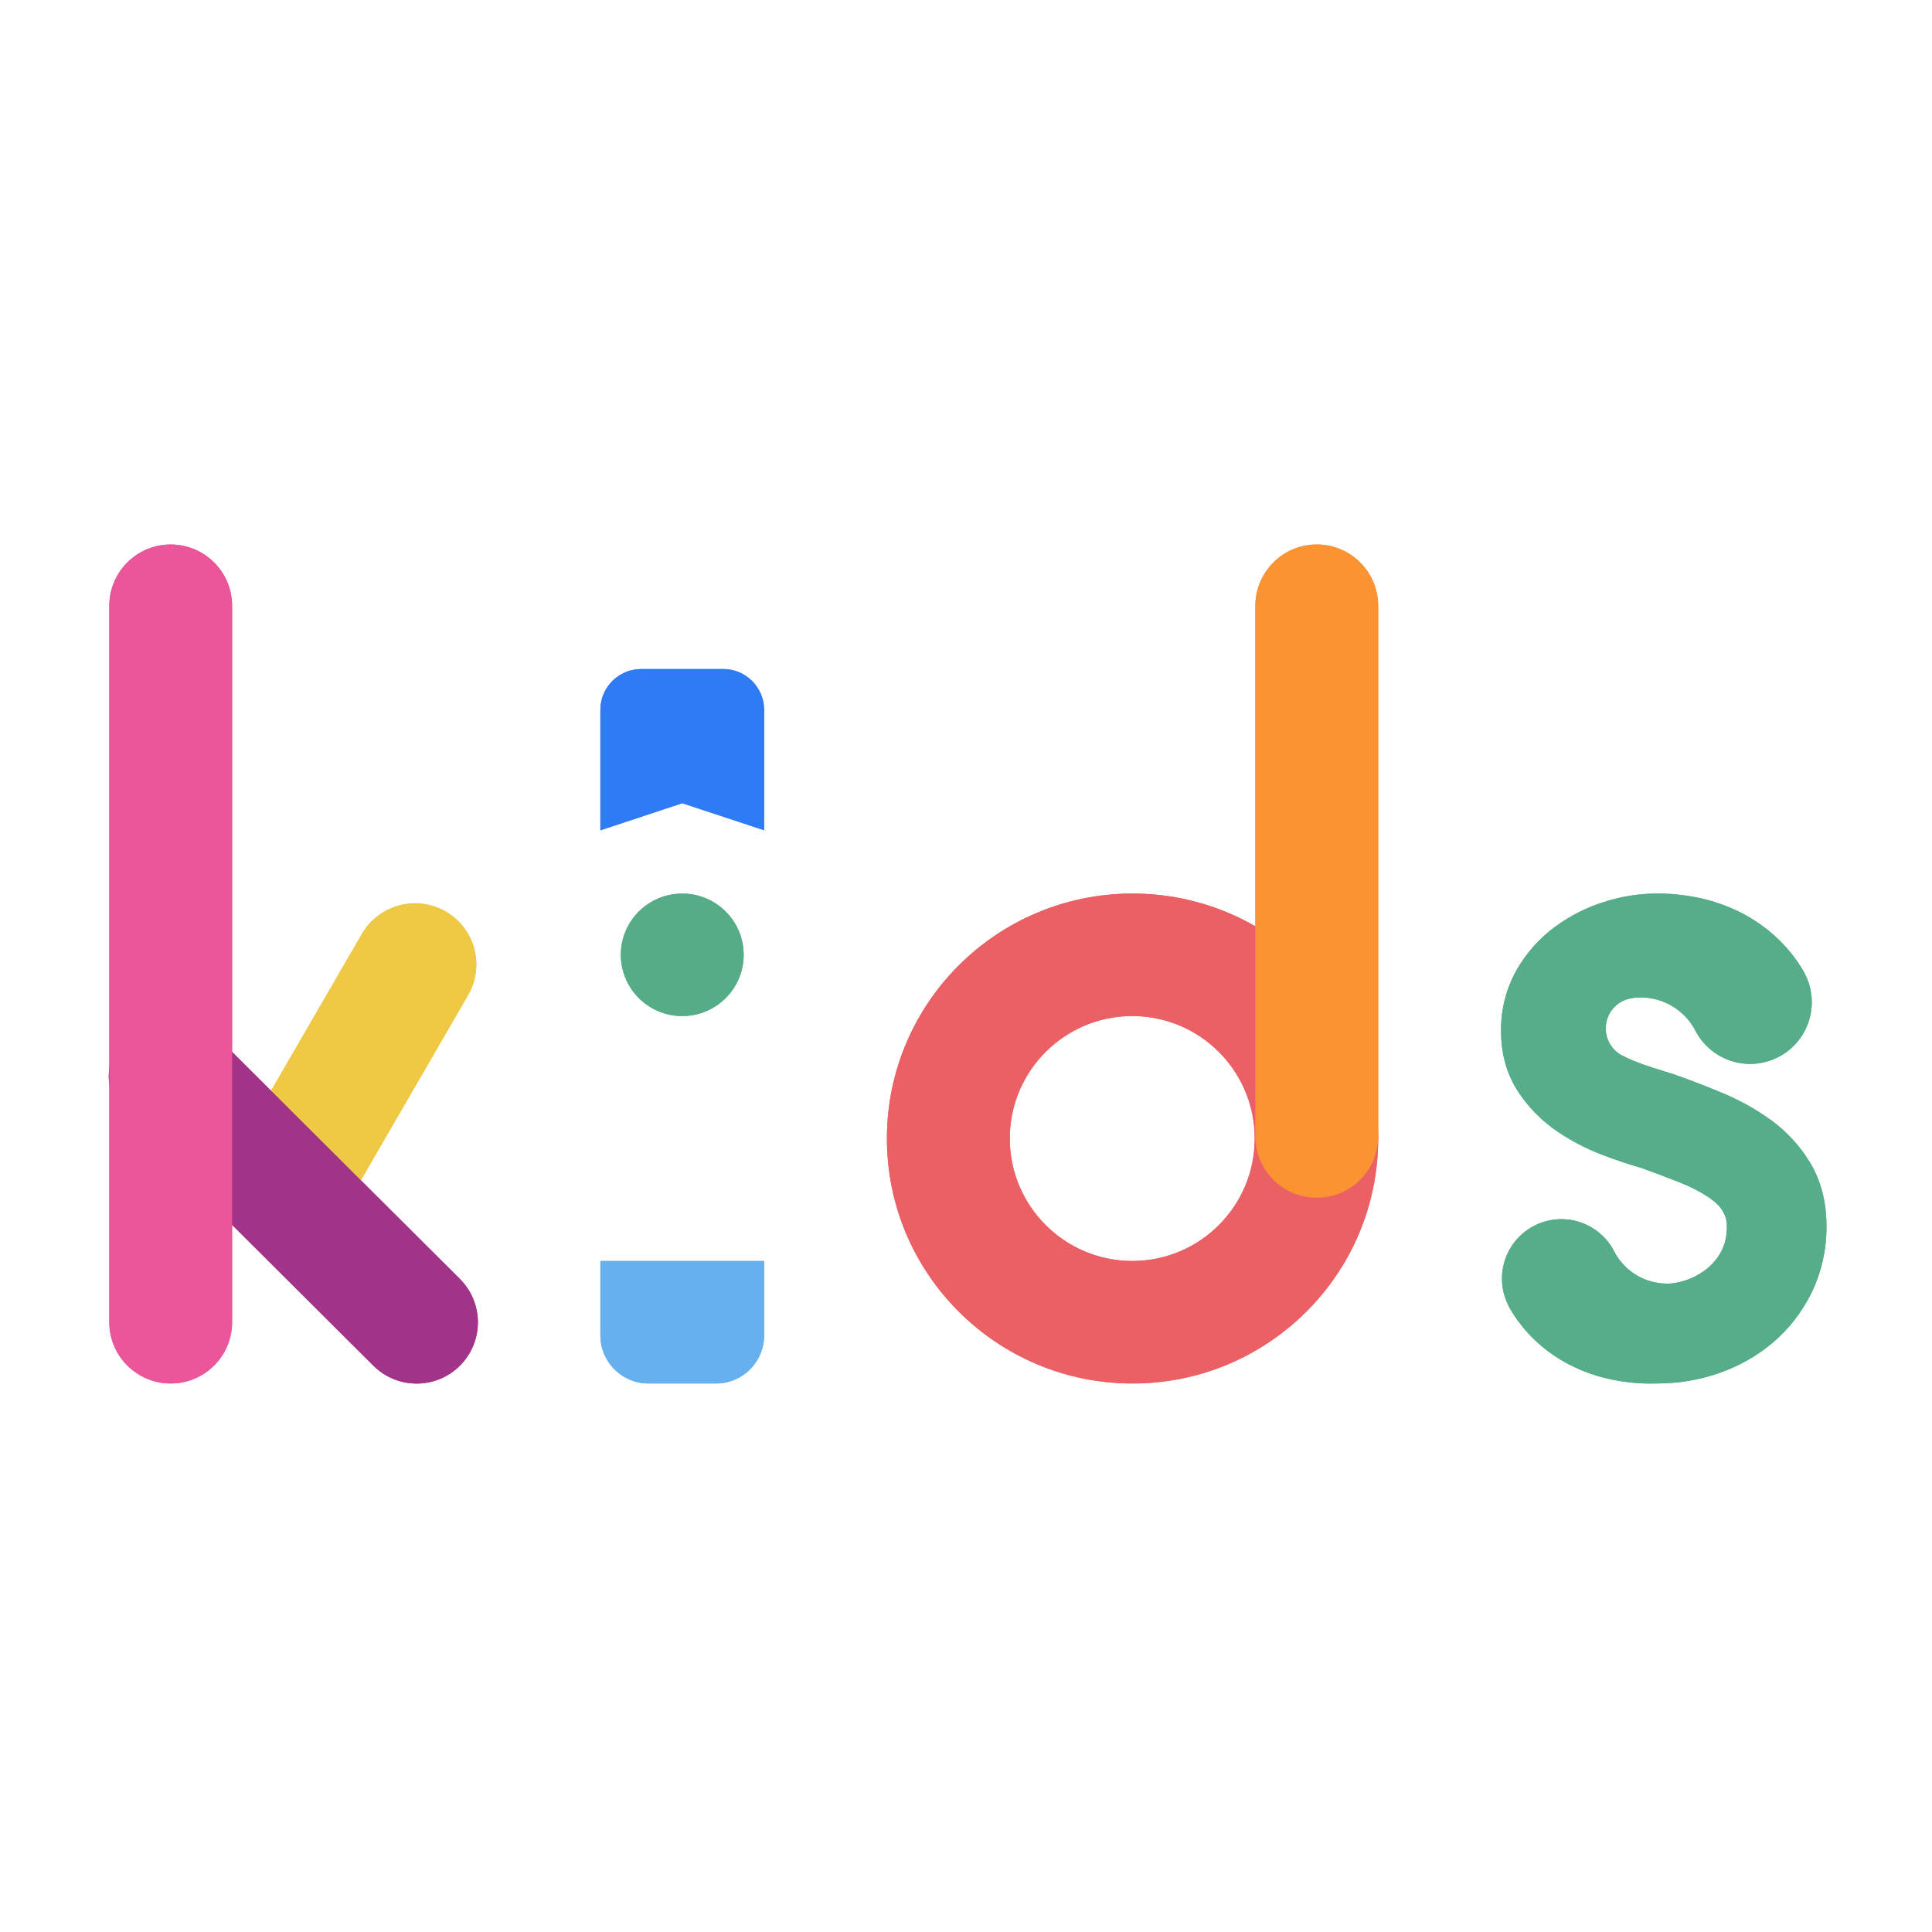
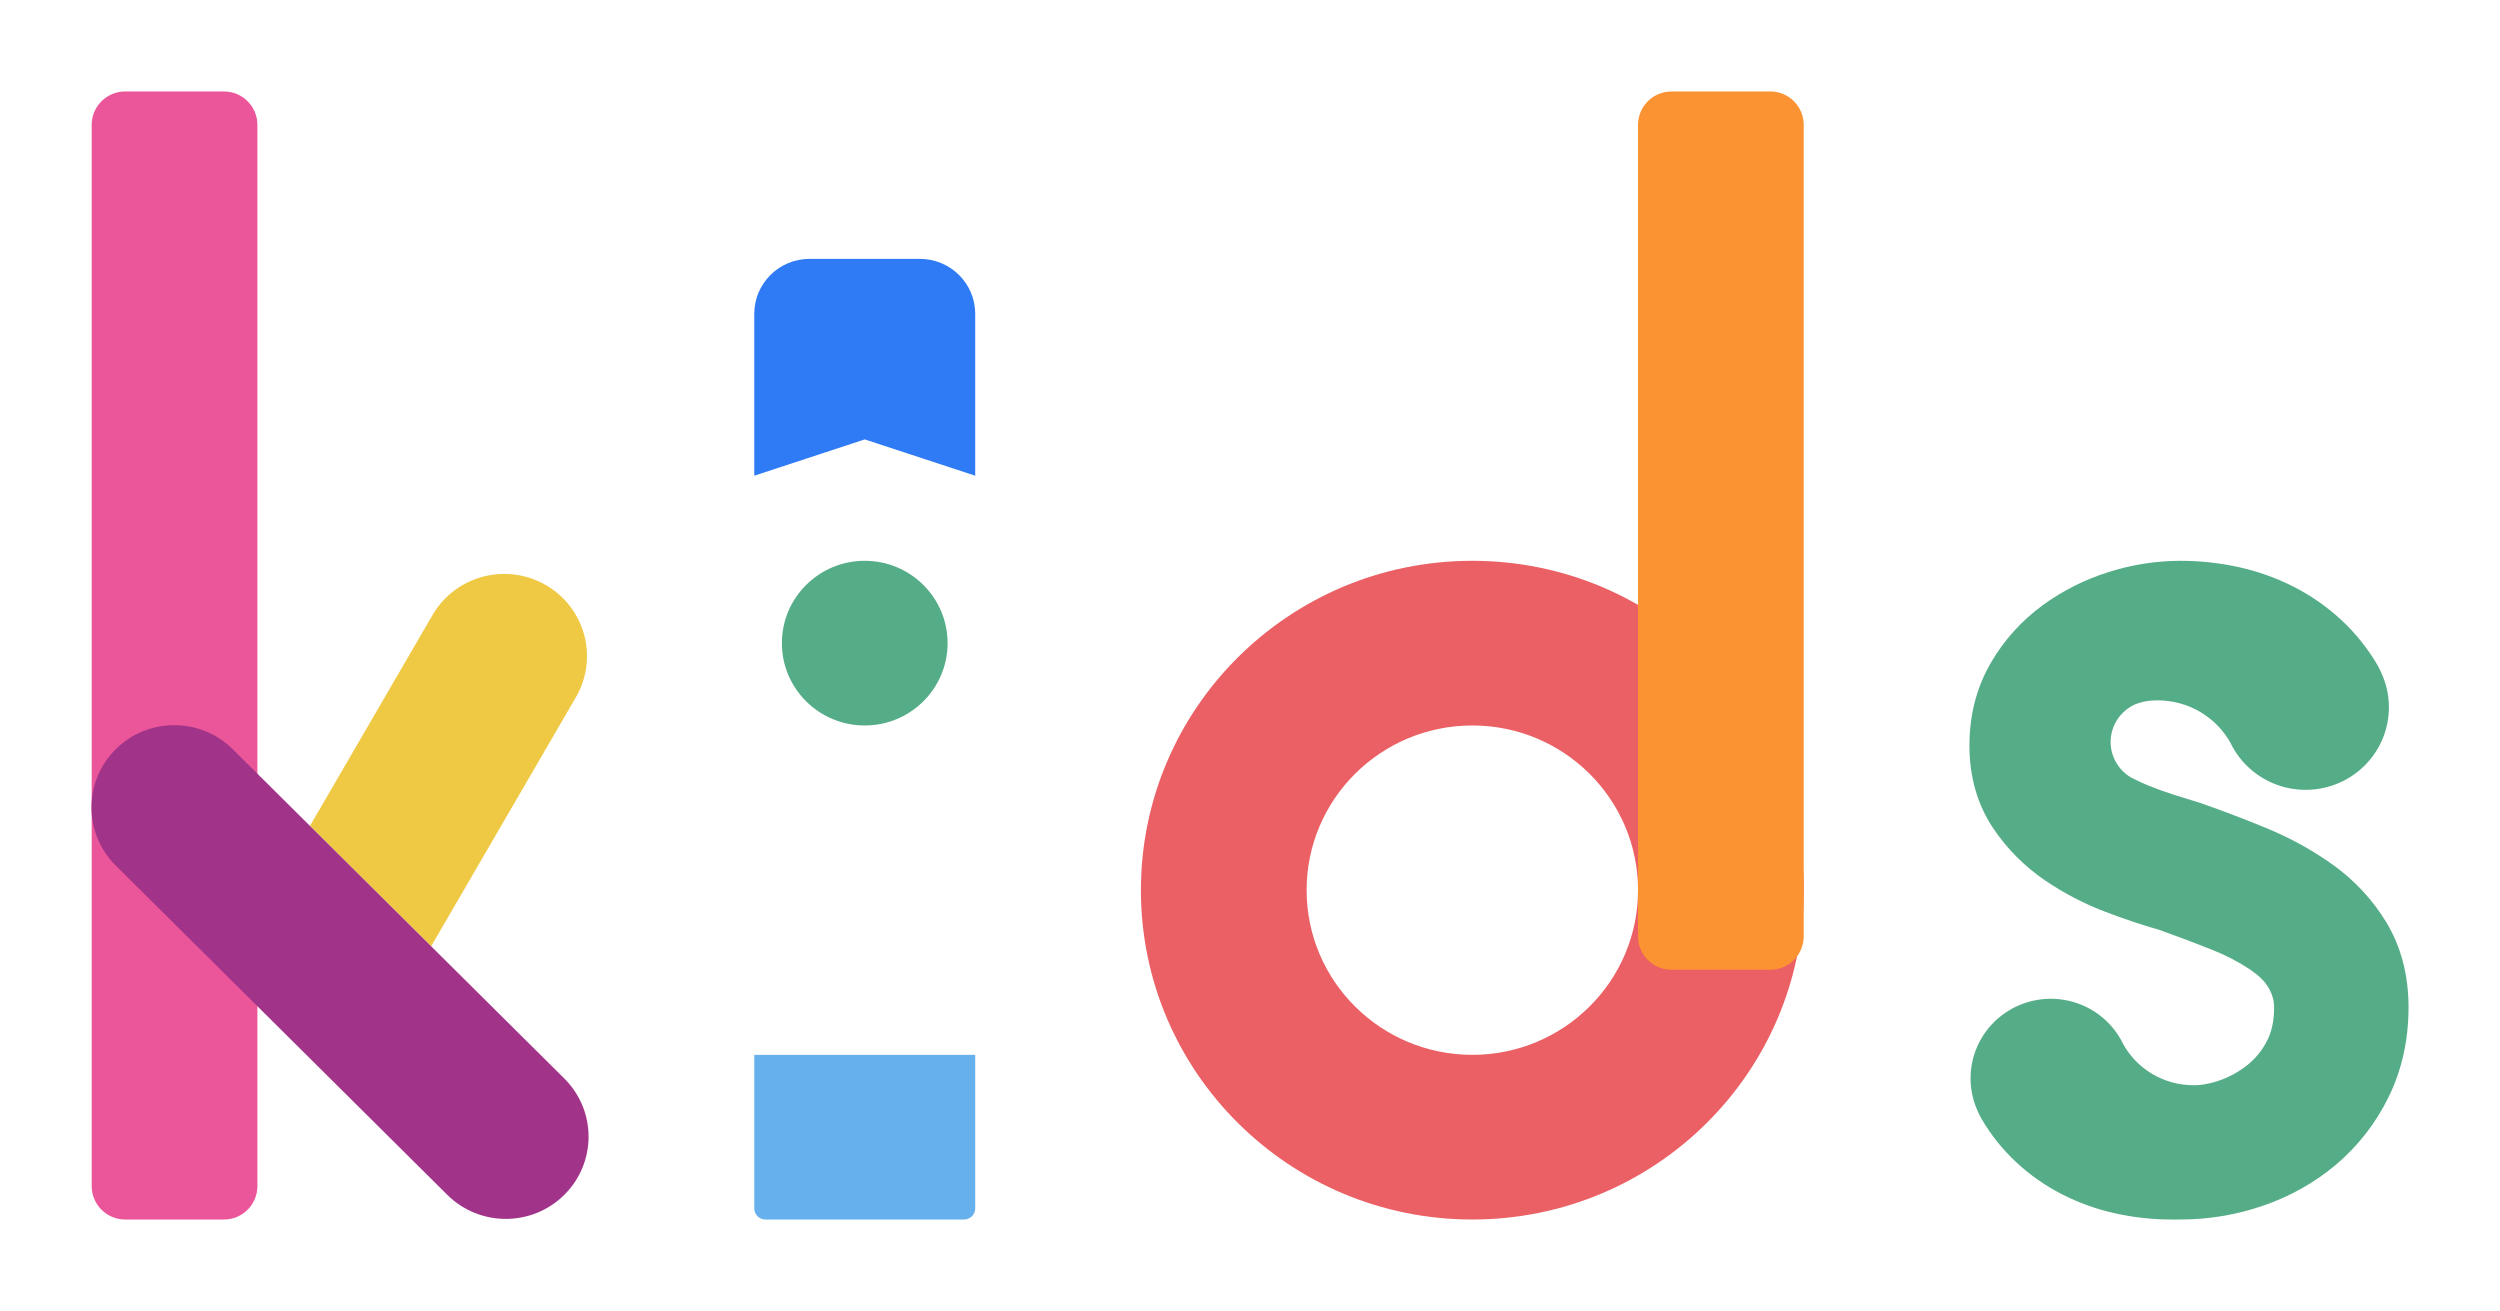
- <svg xmlns="http://www.w3.org/2000/svg" viewBox="0 0 1080 1080">
-   <defs>
-     <style>.cls-1{fill:#efc944;}.cls-2{fill:#a13489;}.cls-3{fill:#eb5599;}.cls-4{fill:#66b0ed;}.cls-5{fill:#55ad88;}.cls-6{fill:#2f7bf6;}.cls-7{fill:#eb6064;fill-rule:evenodd;}.cls-8{fill:#fc9332;}.cls-9{fill:#55ad89;}</style>
-   </defs>
-   <g id="Capa_10" data-name="Capa 10">
-     <path class="cls-1" d="M249.16,509.55a34.37,34.37,0,0,0-46.86,12.52l-50.78,87.66,50.22,50a1.18,1.18,0,0,1,.11-.19l59.86-103.34A34.13,34.13,0,0,0,249.16,509.55Z" />
-     <path class="cls-2" d="M71.05,626.2a34.24,34.24,0,1,1,48.5-48.34L256.91,714.77a34.24,34.24,0,1,1-48.5,48.34Z" />
-     <path class="cls-3" d="M95.42,304.38h0a34.33,34.33,0,0,1,34.33,34.32V739.06a34.32,34.32,0,0,1-34.33,34.32h0A34.32,34.32,0,0,1,61.1,739.06V338.7A34.33,34.33,0,0,1,95.42,304.38Z" />
-     <path class="cls-4" d="M335.61,704.91h91.54v41.58a26.89,26.89,0,0,1-26.9,26.89H362.51a26.89,26.89,0,0,1-26.9-26.89Z" />
-     <ellipse class="cls-5" cx="381.38" cy="533.75" rx="34.33" ry="34.23" />
-     <path class="cls-6" d="M358.5,374a22.86,22.86,0,0,0-22.89,22.83v67.32L381.38,449l45.77,15.1V396.82A22.86,22.86,0,0,0,404.27,374Z" />
-     <path class="cls-7" d="M633.11,773.38c75.83,0,137.3-61.31,137.3-136.93s-61.47-136.94-137.3-136.94S495.8,560.82,495.8,636.45,557.28,773.38,633.11,773.38Zm0-68.47a68.47,68.47,0,1,0-68.65-68.46A68.55,68.55,0,0,0,633.11,704.91Z" />
-     <path class="cls-8" d="M736.09,304.38h0a34.33,34.33,0,0,1,34.33,34.32V635.22a34.33,34.33,0,0,1-34.33,34.32h0a34.33,34.33,0,0,1-34.33-34.32V338.7A34.33,34.33,0,0,1,736.09,304.38Z" />
-     <path class="cls-9" d="M924.37,773.37h2.2a104.09,104.09,0,0,0,34.1-5.72,93.78,93.78,0,0,0,30.22-17,86.65,86.65,0,0,0,21.72-27.91,83.82,83.82,0,0,0,8.39-37.57c0-13.26-3.08-25.12-9.15-35.25a81.34,81.34,0,0,0-21.93-23.82,134.57,134.57,0,0,0-27.38-15.23c-8.95-3.75-18.3-7.32-27.76-10.63L934,600c-2.88-.88-6.24-1.92-10.25-3.19-3.36-1.07-6.84-2.32-10.35-3.74-2.22-.9-4.44-1.93-6.61-3.06l-.74-.36a17.3,17.3,0,0,1-6.42-6.7,17.13,17.13,0,0,1,8.15-23.71,22.5,22.5,0,0,1,6.62-1.55c.89-.08,1.79-.11,2.69-.11a34.54,34.54,0,0,1,30.33,17.94v0a34.47,34.47,0,0,0,63-27.84s-1.37-3.28-2.19-4.68A82.7,82.7,0,0,0,993,524a87.66,87.66,0,0,0-19.55-13.68,95.63,95.63,0,0,0-22.72-8.17,112,112,0,0,0-24.56-2.66,97.93,97.93,0,0,0-29.32,4.64A93.35,93.35,0,0,0,869.4,518,78.08,78.08,0,0,0,848,541.88a67.69,67.69,0,0,0-8.9,34.44c0,13.08,3.33,24.68,9.92,34.49a80,80,0,0,0,21.44,21.6,120.66,120.66,0,0,0,25.08,13.09c7.72,2.94,15.16,5.45,22.15,7.44,7.4,2.64,14.7,5.4,21.69,8.2a84.44,84.44,0,0,1,15.93,8.26c3.52,2.39,6.37,5,8.05,8.22a15.49,15.49,0,0,1,2,7.49c0,5.56-.95,10.1-2.88,13.86a30.44,30.44,0,0,1-8.1,10.1A38.79,38.79,0,0,1,942,715.8a35.25,35.25,0,0,1-7.54,1.65c-.86.08-1.73.1-2.6.1a33.26,33.26,0,0,1-29.17-17.34v0a33.21,33.21,0,0,0-60.77,26.68,48.12,48.12,0,0,0,2.1,4.5,80,80,0,0,0,14.57,18.31,84.52,84.52,0,0,0,18.82,13.21,92.26,92.26,0,0,0,21.85,7.9,108.07,108.07,0,0,0,23.65,2.61Z" />
-     <path class="cls-1" d="M249.16,509.55a34.37,34.37,0,0,0-46.86,12.52l-50.78,87.66,50.22,50a1.18,1.18,0,0,1,.11-.19l59.86-103.34A34.13,34.13,0,0,0,249.16,509.55Z" />
-     <path class="cls-2" d="M71.05,626.2a34.24,34.24,0,1,1,48.5-48.34L256.91,714.77a34.24,34.24,0,1,1-48.5,48.34Z" />
-     <path class="cls-3" d="M95.42,304.38h0a34.33,34.33,0,0,1,34.33,34.32V739.06a34.32,34.32,0,0,1-34.33,34.32h0A34.32,34.32,0,0,1,61.1,739.06V338.7A34.33,34.33,0,0,1,95.42,304.38Z" />
-     <path class="cls-4" d="M335.61,704.91h91.54v41.58a26.89,26.89,0,0,1-26.9,26.89H362.51a26.89,26.89,0,0,1-26.9-26.89Z" />
-     <ellipse class="cls-5" cx="381.38" cy="533.75" rx="34.33" ry="34.23" />
-     <path class="cls-6" d="M358.5,374a22.86,22.86,0,0,0-22.89,22.83v67.32L381.38,449l45.77,15.1V396.82A22.86,22.86,0,0,0,404.27,374Z" />
-     <path class="cls-7" d="M633.11,773.38c75.83,0,137.3-61.31,137.3-136.93s-61.47-136.94-137.3-136.94S495.8,560.82,495.8,636.45,557.28,773.38,633.11,773.38Zm0-68.47a68.47,68.47,0,1,0-68.65-68.46A68.55,68.55,0,0,0,633.11,704.91Z" />
-     <path class="cls-8" d="M736.09,304.38h0a34.33,34.33,0,0,1,34.33,34.32V635.22a34.33,34.33,0,0,1-34.33,34.32h0a34.33,34.33,0,0,1-34.33-34.32V338.7A34.33,34.33,0,0,1,736.09,304.38Z" />
-     <path class="cls-9" d="M924.37,773.37h2.2a104.09,104.09,0,0,0,34.1-5.72,93.78,93.78,0,0,0,30.22-17,86.65,86.65,0,0,0,21.72-27.91,83.82,83.82,0,0,0,8.39-37.57c0-13.26-3.08-25.12-9.15-35.25a81.34,81.34,0,0,0-21.93-23.82,134.57,134.57,0,0,0-27.38-15.23c-8.95-3.75-18.3-7.32-27.76-10.63L934,600c-2.88-.88-6.24-1.92-10.25-3.19-3.36-1.07-6.84-2.32-10.35-3.74-2.22-.9-4.44-1.93-6.61-3.06l-.74-.36a17.3,17.3,0,0,1-6.42-6.7,17.13,17.13,0,0,1,8.15-23.71,22.5,22.5,0,0,1,6.62-1.55c.89-.08,1.79-.11,2.69-.11a34.54,34.54,0,0,1,30.33,17.94v0a34.47,34.47,0,0,0,63-27.84s-1.37-3.28-2.19-4.68A82.7,82.7,0,0,0,993,524a87.66,87.66,0,0,0-19.55-13.68,95.63,95.63,0,0,0-22.72-8.17,112,112,0,0,0-24.56-2.66,97.93,97.93,0,0,0-29.32,4.64A93.35,93.35,0,0,0,869.4,518,78.08,78.08,0,0,0,848,541.88a67.69,67.69,0,0,0-8.9,34.44c0,13.08,3.33,24.68,9.92,34.49a80,80,0,0,0,21.44,21.6,120.66,120.66,0,0,0,25.08,13.09c7.72,2.94,15.16,5.45,22.15,7.44,7.4,2.64,14.7,5.4,21.69,8.2a84.44,84.44,0,0,1,15.93,8.26c3.52,2.39,6.37,5,8.05,8.22a15.49,15.49,0,0,1,2,7.49c0,5.56-.95,10.1-2.88,13.86a30.44,30.44,0,0,1-8.1,10.1A38.79,38.79,0,0,1,942,715.8a35.25,35.25,0,0,1-7.54,1.65c-.86.08-1.73.1-2.6.1a33.26,33.26,0,0,1-29.17-17.34v0a33.21,33.21,0,0,0-60.77,26.68,48.12,48.12,0,0,0,2.1,4.5,80,80,0,0,0,14.57,18.31,84.52,84.52,0,0,0,18.82,13.21,92.26,92.26,0,0,0,21.85,7.9,108.07,108.07,0,0,0,23.65,2.61Z" />
-   </g>
+ <svg xmlns="http://www.w3.org/2000/svg" width="656" height="344" viewBox="0 0 656 344" fill="none">
+   <rect x="24.061" y="24" width="43.48" height="296" rx="8.773" fill="#EB5599" />
+   <path d="M143.166 153.487C132.777 147.53 119.491 151.068 113.491 161.389L81.332 216.714L113.134 248.301C113.157 248.261 113.181 248.221 113.204 248.181L151.114 182.964C157.114 172.642 153.555 159.445 143.166 153.487Z" fill="#EFC944" />
+   <path d="M30.362 227.11C21.879 218.685 21.879 205.025 30.362 196.6C38.845 188.174 52.598 188.174 61.08 196.6L148.079 283.01C156.562 291.436 156.562 305.096 148.079 313.521C139.596 321.946 125.843 321.946 117.361 313.521L30.362 227.11Z" fill="#A13489" />
+   <path fill-rule="evenodd" clip-rule="evenodd" d="M386.336 320C434.363 320 473.297 281.307 473.297 233.577C473.297 185.847 434.363 147.154 386.336 147.154C338.309 147.154 299.375 185.847 299.375 233.577C299.375 281.307 338.309 320 386.336 320ZM386.336 276.789C410.35 276.789 429.817 257.442 429.817 233.577C429.817 209.712 410.35 190.365 386.336 190.365C362.323 190.365 342.856 209.712 342.856 233.577C342.856 257.442 362.323 276.789 386.336 276.789Z" fill="#EB6064" />
+   <rect x="429.817" y="24" width="43.48" height="230.462" rx="8.773" fill="#FC9332" />
+   <path d="M570.801 319.997C571.264 319.997 571.73 319.997 572.196 319.997C579.547 319.997 586.847 318.777 593.791 316.386C600.789 314.017 607.28 310.373 612.93 305.642C618.687 300.768 623.369 294.771 626.686 288.025C630.212 280.934 632 272.955 632 264.313C632 255.944 630.052 248.464 626.209 242.07C622.642 236.186 617.916 231.074 612.314 227.037C606.934 223.17 601.114 219.942 594.974 217.419C589.303 215.055 583.389 212.802 577.394 210.715L576.873 210.546C575.052 209.99 572.925 209.333 570.383 208.531C568.252 207.856 566.048 207.065 563.827 206.166C562.421 205.6 561.019 204.953 559.638 204.235L559.176 204.008C557.456 202.995 556.05 201.535 555.11 199.785C554.17 198.036 553.733 196.064 553.845 194.085C553.958 192.105 554.617 190.195 555.749 188.561C556.882 186.927 558.445 185.633 560.268 184.819C561.608 184.282 563.023 183.951 564.464 183.837C565.025 183.79 565.593 183.772 566.165 183.772C570.098 183.771 573.959 184.822 577.34 186.815C580.721 188.808 583.496 191.668 585.374 195.094V195.126C587.861 200.159 592.219 204.04 597.533 205.954C602.847 207.869 608.702 207.667 613.869 205.392C619.036 203.117 623.112 198.946 625.241 193.754C627.371 188.563 627.387 182.755 625.288 177.552C625.288 177.552 624.421 175.483 623.9 174.602C621.31 170.161 618.073 166.123 614.292 162.62C610.582 159.193 606.416 156.288 601.909 153.984C597.353 151.67 592.519 149.939 587.522 148.833C582.417 147.702 577.201 147.139 571.971 147.154C565.665 147.183 559.4 148.169 553.396 150.078C547.144 152.019 541.261 154.975 535.986 158.826C530.461 162.864 525.84 167.994 522.416 173.891C518.675 180.31 516.778 187.624 516.778 195.632C516.778 203.885 518.89 211.206 523.057 217.398C526.666 222.759 531.276 227.386 536.638 231.03C541.588 234.393 546.92 237.166 552.525 239.29C557.409 241.149 562.126 242.731 566.551 243.983C571.238 245.655 575.86 247.395 580.289 249.161C583.83 250.539 587.212 252.288 590.378 254.377C592.607 255.883 594.413 257.511 595.477 259.562C596.291 261.006 596.721 262.633 596.726 264.287C596.726 267.8 596.125 270.663 594.905 273.039C593.674 275.503 591.924 277.677 589.773 279.414C587.448 281.293 584.793 282.732 581.943 283.66C580.393 284.181 578.791 284.53 577.164 284.703C576.622 284.75 576.072 284.764 575.522 284.764C571.733 284.758 568.017 283.738 564.765 281.812C561.513 279.886 558.846 277.126 557.045 273.822V273.793C554.657 268.945 550.468 265.201 545.356 263.349C540.244 261.496 534.607 261.678 529.627 263.857C524.648 266.035 520.713 270.04 518.649 275.032C516.584 280.024 516.551 285.615 518.555 290.631C518.555 290.631 519.385 292.646 519.888 293.476C522.375 297.755 525.485 301.648 529.117 305.029C532.687 308.334 536.697 311.14 541.034 313.368C545.416 315.604 550.067 317.28 554.874 318.354C559.788 319.451 564.81 320.004 569.847 320L570.801 319.997Z" fill="#55AD88" />
+   <path d="M197.921 276.789H255.895V317.076C255.895 318.691 254.586 320.001 252.971 320.001H200.845C199.23 320.001 197.921 318.691 197.921 317.076V276.789Z" fill="#66B0ED" />
+   <ellipse cx="226.908" cy="168.759" rx="21.606" ry="21.74" transform="rotate(90 226.908 168.759)" fill="#55AD88" />
+   <path d="M212.415 67.932C204.41 67.932 197.921 74.383 197.921 82.341L197.921 124.828L226.908 115.299L255.895 124.828L255.895 82.341C255.895 74.383 249.406 67.932 241.401 67.932H212.415Z" fill="#2F7BF6" />
</svg>
